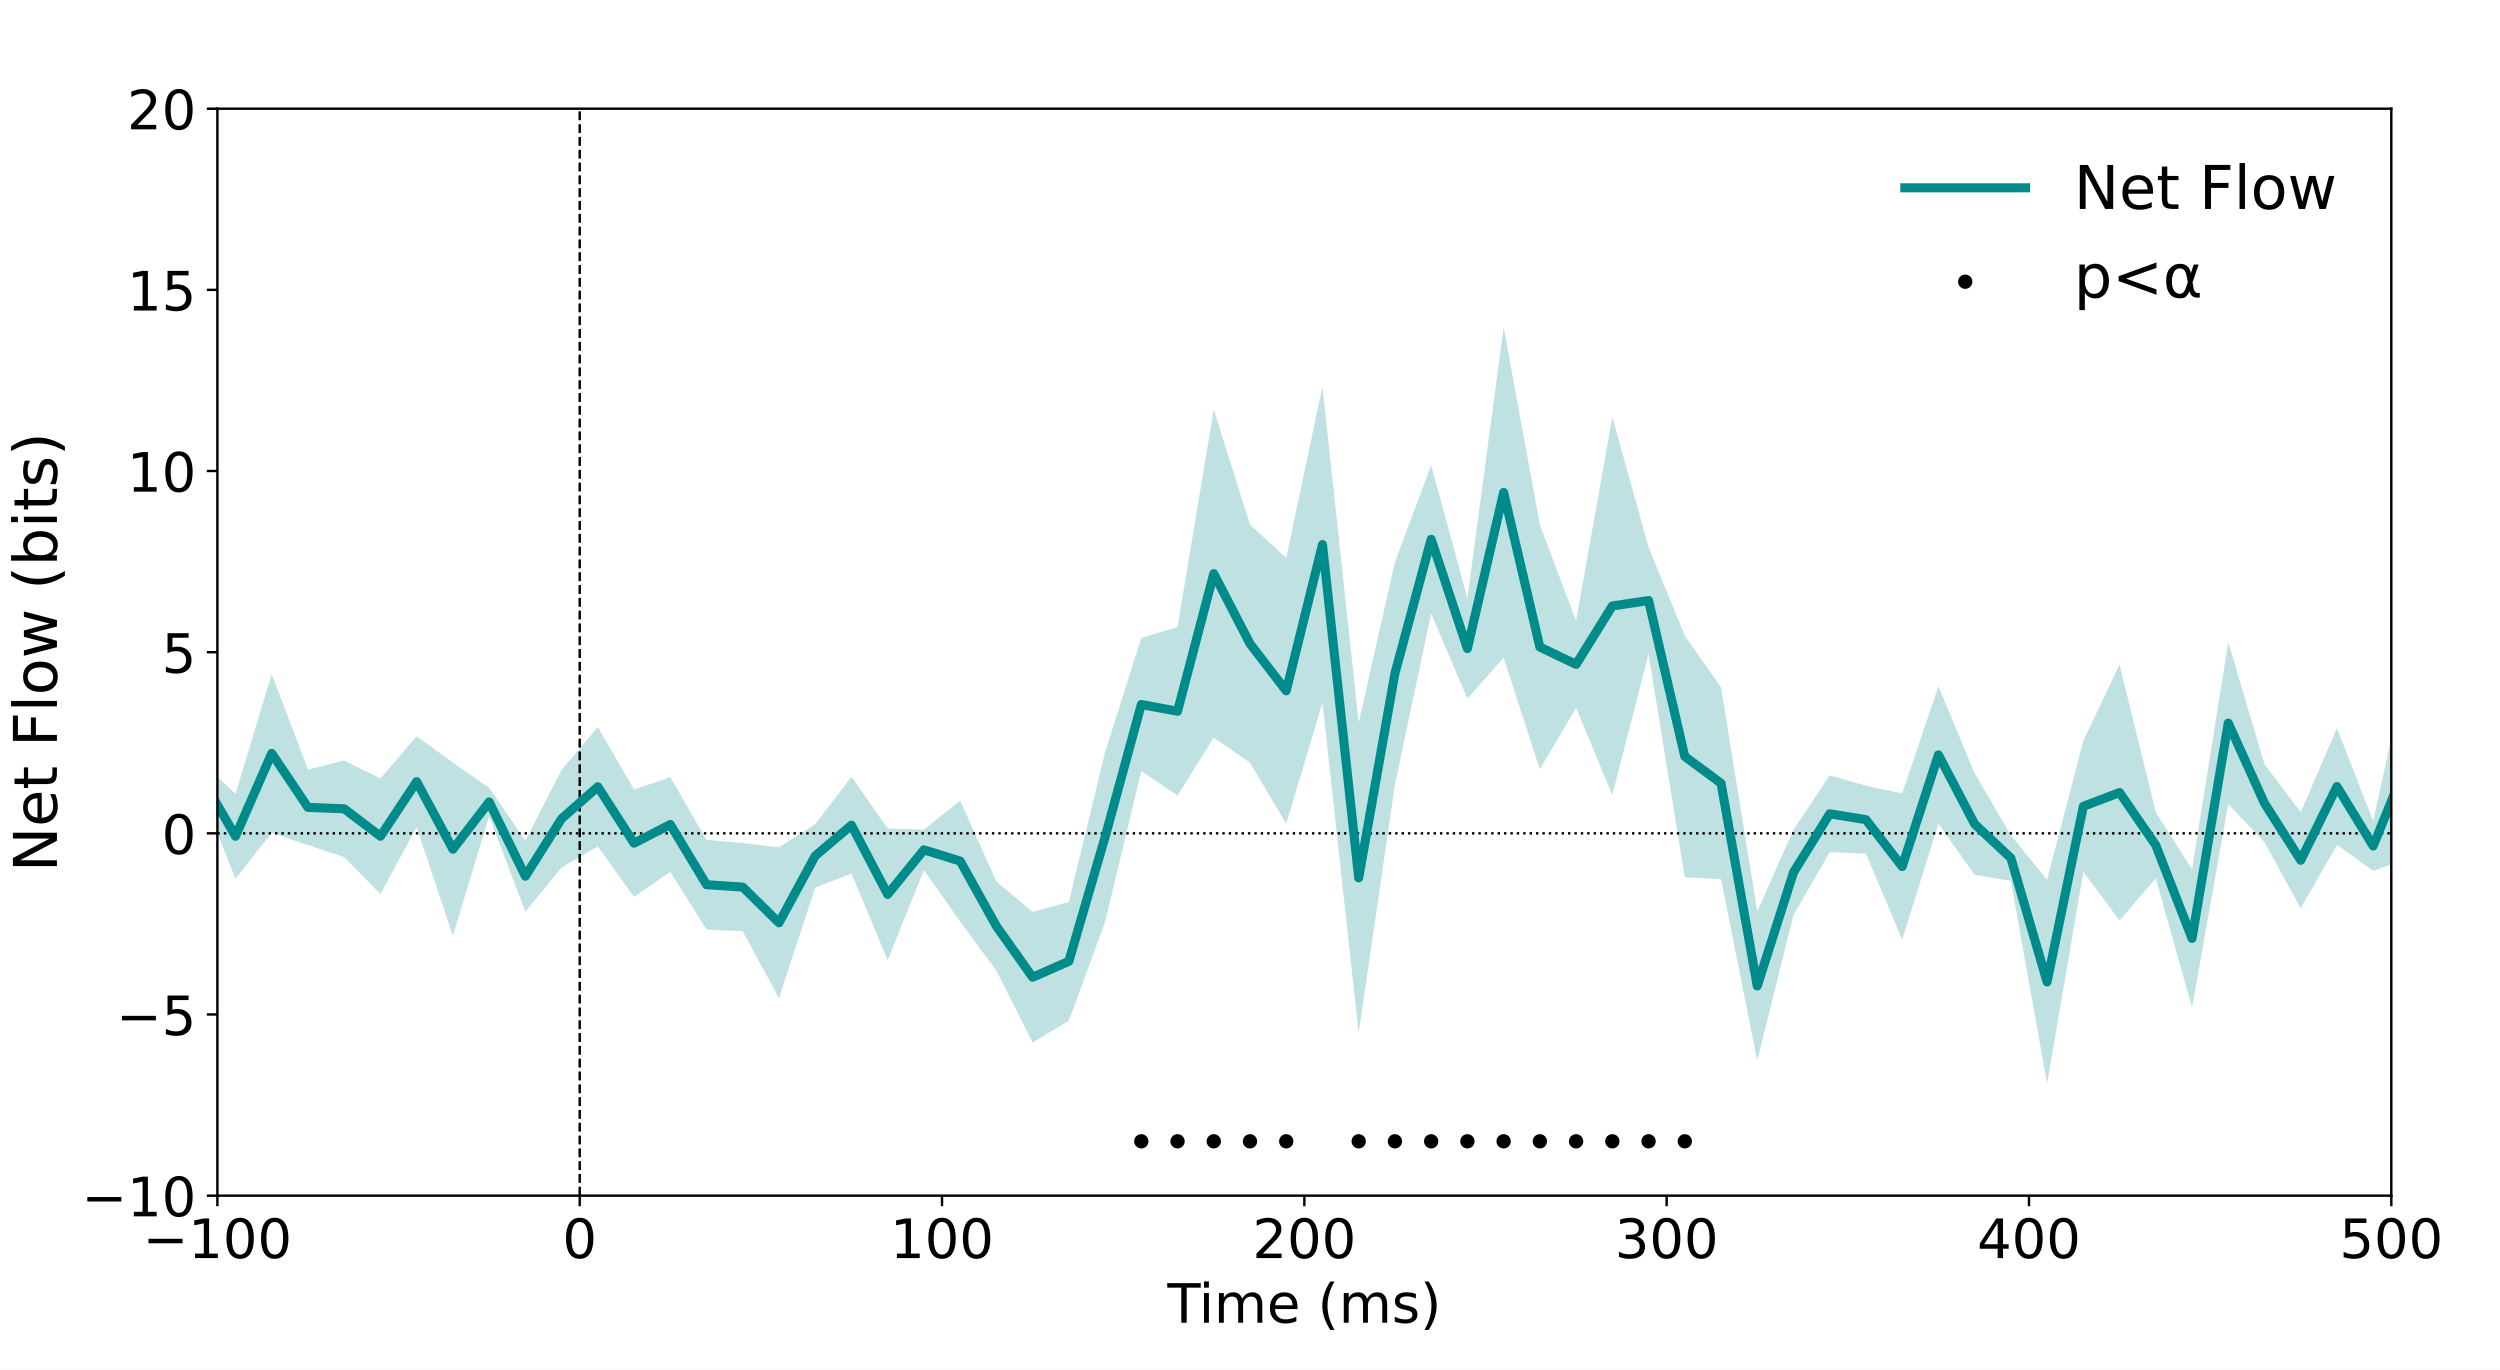
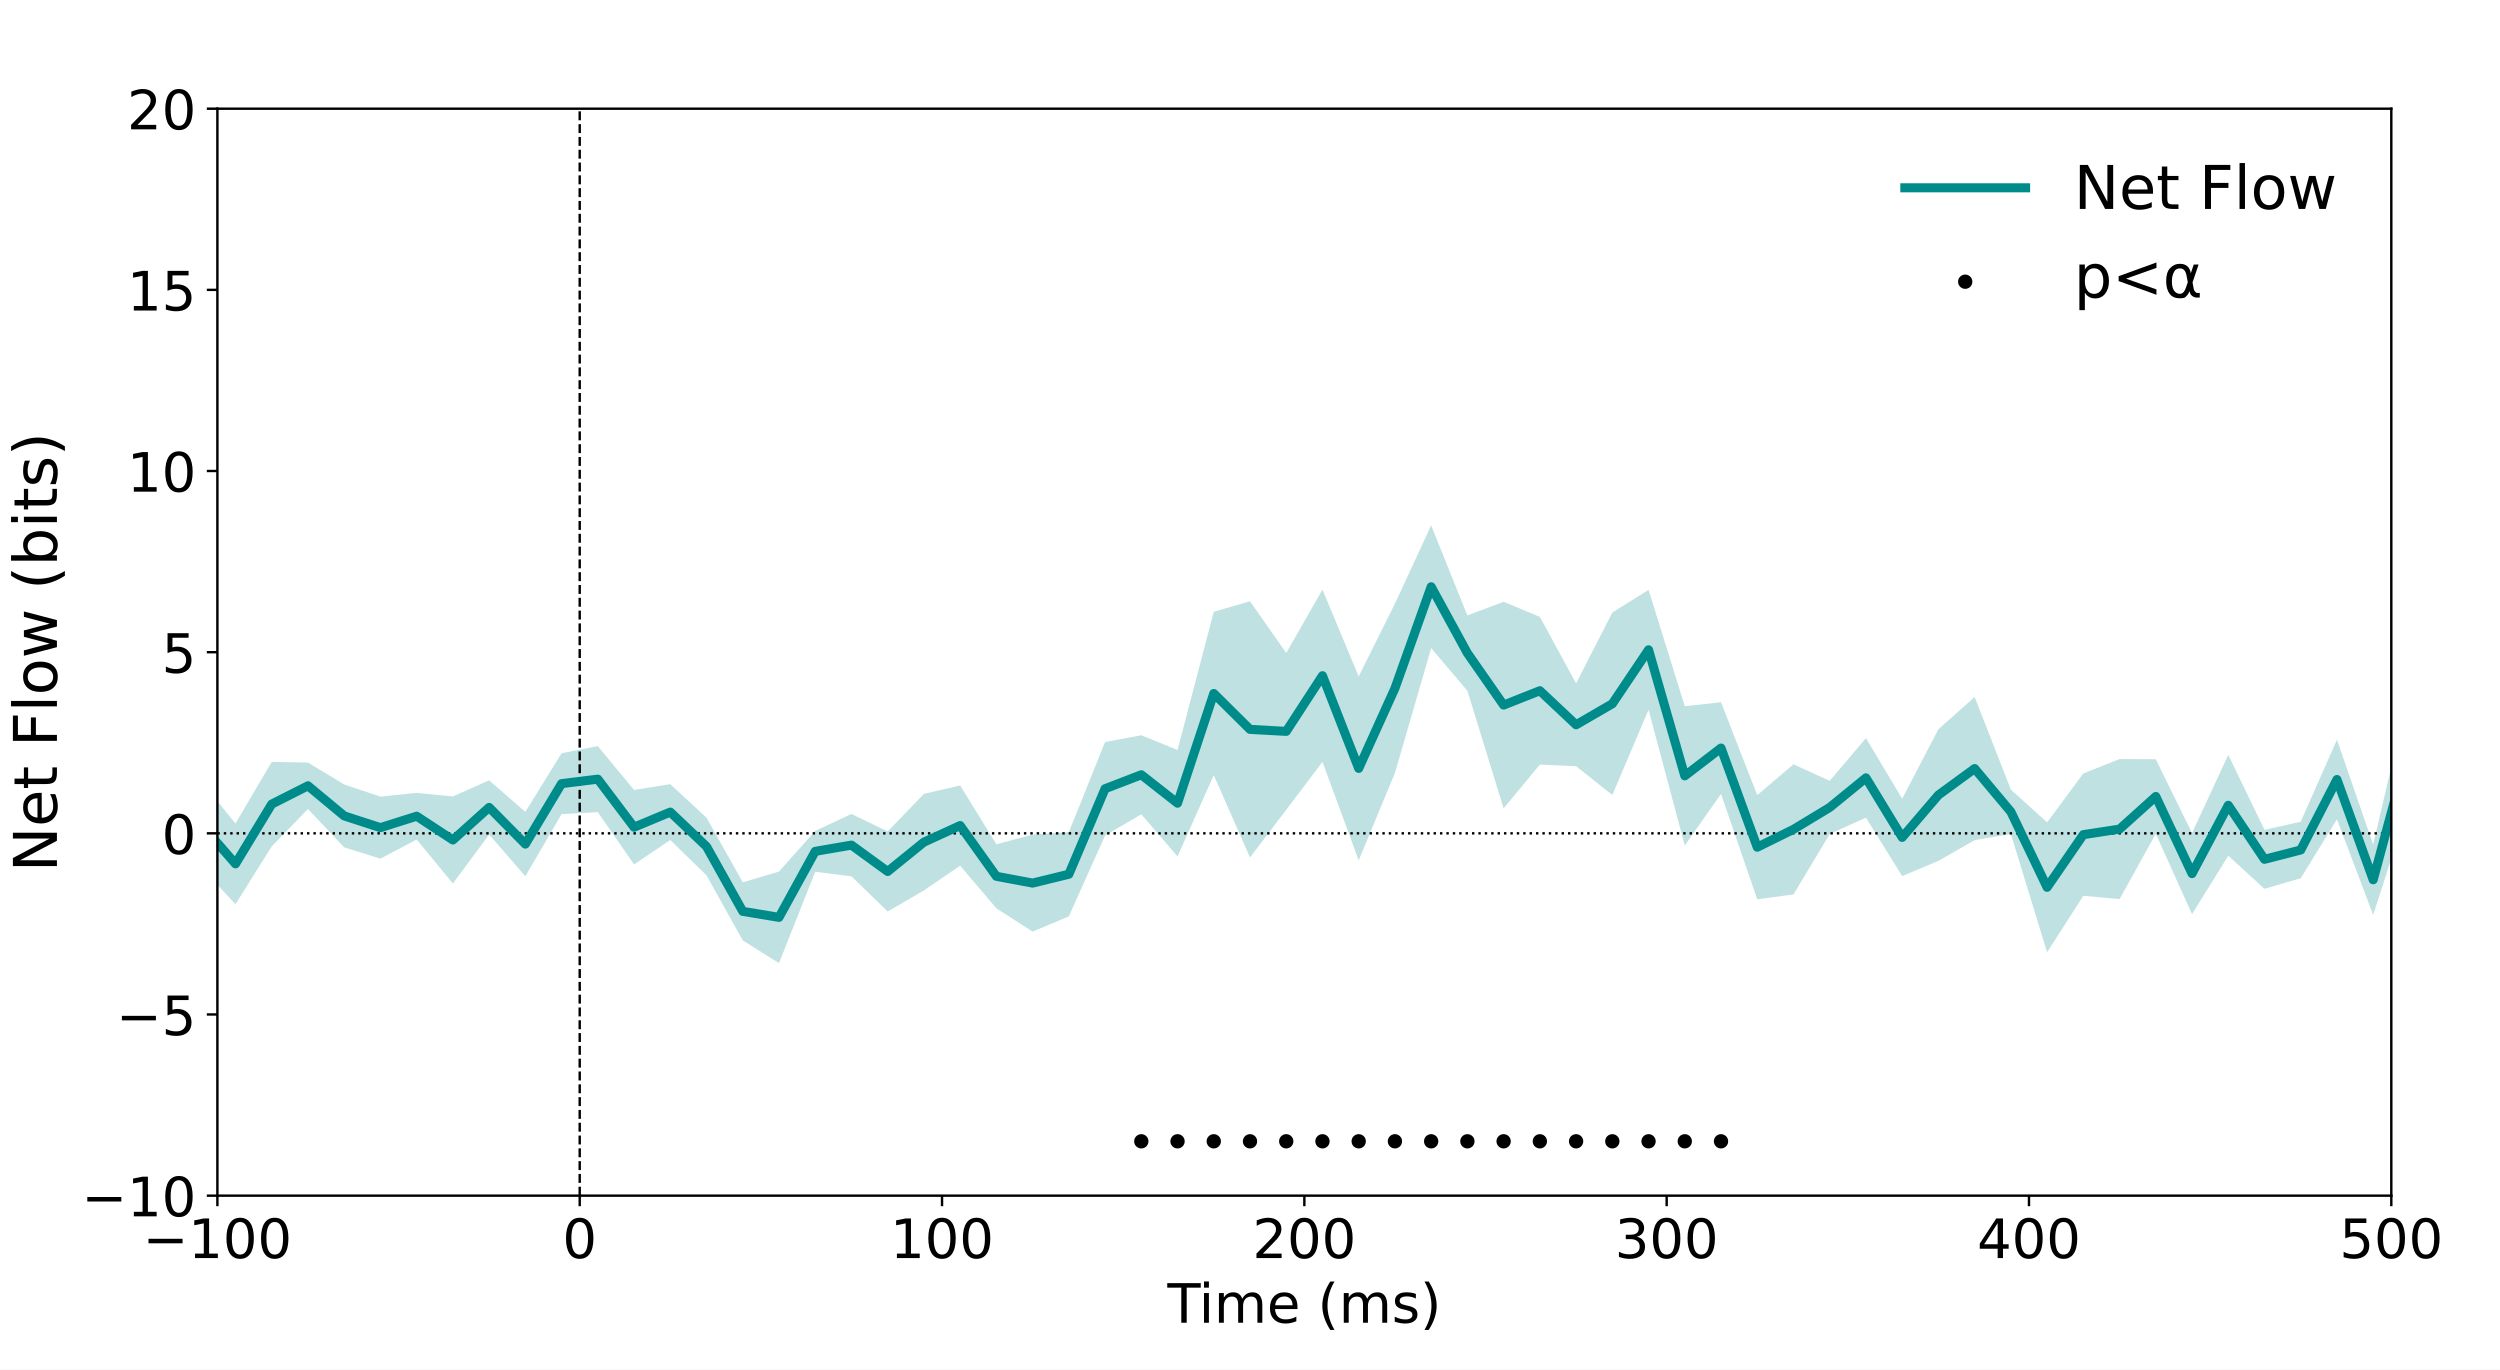
<svg xmlns="http://www.w3.org/2000/svg" xmlns:xlink="http://www.w3.org/1999/xlink" width="828pt" height="453.6pt" viewBox="0 0 828 453.6" version="1.1">
  <defs>
    <style type="text/css">*{stroke-linejoin: round; stroke-linecap: butt}</style>
  </defs>
  <g id="figure_1">
    <g id="patch_1">
      <path d="M 0 453.6  L 828 453.6  L 828 0  L 0 0  z " style="fill: #ffffff" />
    </g>
    <g id="axes_1">
      <g id="patch_2">
        <path d="M 72 396  L 792 396  L 792 36  L 72 36  z " style="fill: #ffffff" />
      </g>
      <g id="PolyCollection_1">
-         <path d="M -42 263.066  L -42 294.536  L -30 255.992  L -18 294.312  L -6 286.645  L 6 293.428  L 18 263.734  L 30 299.217  L 42 307.195  L 54 297.842  L 66 260.746  L 78 291.045  L 90 275.818  L 102 279.909  L 114 283.877  L 126 296.098  L 138 273.926  L 150 309.95  L 162 270.315  L 174 301.954  L 186 287.302  L 198 280.357  L 210 297.025  L 222 288.741  L 234 307.861  L 246 308.422  L 258 330.601  L 270 293.965  L 282 289.319  L 294 318.007  L 306 288.151  L 318 305.231  L 330 321.514  L 342 345.297  L 354 338.046  L 366 305.371  L 378 255.375  L 390 263.515  L 402 244.287  L 414 252.604  L 426 272.833  L 438 232.723  L 450 342.158  L 462 259.819  L 474 203.184  L 486 231.409  L 498 217.809  L 510 254.819  L 522 234.391  L 534 263.302  L 546 216.595  L 558 290.527  L 570 291.167  L 582 351.269  L 594 303.074  L 606 282.254  L 618 282.71  L 630 311.196  L 642 272.792  L 654 289.728  L 666 291.751  L 678 358.987  L 690 288.762  L 702 304.871  L 714 290.891  L 726 333.705  L 738 266.306  L 750 278.955  L 762 300.81  L 774 279.823  L 786 288.438  L 798 284.032  L 810 283.454  L 822 304.148  L 834 285.594  L 846 306.089  L 858 266.298  L 870 294.455  L 882 261.536  L 894 272.055  L 906 277.852  L 918 317.282  L 930 282.262  L 942 293.884  L 954 313.205  L 966 303.8  L 978 271.23  L 990 249.061  L 1002 277.294  L 1014 272.072  L 1026 294.699  L 1038 281.906  L 1050 284.06  L 1062 283.883  L 1074 329.435  L 1086 276.824  L 1098 316.111  L 1110 285.84  L 1122 300.385  L 1134 282.188  L 1146 335.024  L 1146 299.108  L 1146 299.108  L 1134 256.348  L 1122 260.965  L 1110 269.758  L 1098 257.988  L 1086 236.81  L 1074 291.923  L 1062 266.782  L 1050 266.659  L 1038 243.232  L 1026 254.6  L 1014 237.789  L 1002 235.828  L 990 224.481  L 978 255.196  L 966 279.79  L 954 290.957  L 942 269.975  L 930 258.452  L 918 265.75  L 906 255.149  L 894 236.345  L 882 228.702  L 870 255.244  L 858 206.208  L 846 268.529  L 834 258.799  L 822 269.509  L 810 254.255  L 798 217.212  L 786 271.929  L 774 241.18  L 762 269.019  L 750 253.125  L 738 212.674  L 726 287.876  L 714 269.025  L 702 220.12  L 690 245.337  L 678 291.431  L 666 276.618  L 654 256.123  L 642 227.236  L 630 262.798  L 618 260.227  L 606 256.803  L 594 274.831  L 582 301.825  L 570 227.643  L 558 210.557  L 546 181.183  L 534 138.102  L 522 205.679  L 510 173.786  L 498 108.398  L 486 198.205  L 474 154.05  L 462 186.237  L 450 239.333  L 438 128.017  L 426 184.763  L 414 173.775  L 402 135.693  L 390 207.614  L 378 211.289  L 366 249.15  L 354 298.738  L 342 302.027  L 330 291.97  L 318 265.123  L 306 274.781  L 294 274.429  L 282 257.275  L 270 272.971  L 258 280.648  L 246 279.209  L 234 278.159  L 222 257.41  L 210 261.496  L 198 240.792  L 186 255.009  L 174 278.436  L 162 260.9  L 150 252.568  L 138 243.848  L 126 257.823  L 114 251.872  L 102 254.911  L 90 223.234  L 78 262.887  L 66 251.688  L 54 250.97  L 42 283.737  L 30 270.397  L 18 240.378  L 6 205.276  L -6 250.242  L -18 238.672  L -30 223.547  L -42 263.066  z " clip-path="url(#pc807015c3e)" style="fill: #008b8b; fill-opacity: 0.25" />
+         <path d="M -42 254.036  L -42 274.601  L -30 281.321  L -18 287.522  L -6 293.716  L 6 288.782  L 18 270.903  L 30 277.316  L 42 295.105  L 54 292.395  L 66 286.668  L 78 299.455  L 90 280.322  L 102 267.941  L 114 280.643  L 126 284.387  L 138 278.049  L 150 292.611  L 162 276.397  L 174 290.217  L 186 269.631  L 198 268.983  L 210 286.287  L 222 278.212  L 234 289.908  L 246 311.464  L 258 318.99  L 270 288.728  L 282 290.232  L 294 301.885  L 306 294.91  L 318 286.703  L 330 300.83  L 342 308.541  L 354 303.489  L 366 276.705  L 378 269.694  L 390 283.637  L 402 256.727  L 414 283.995  L 426 268.2  L 438 252.33  L 450 284.946  L 462 256.013  L 474 214.664  L 486 228.781  L 498 267.729  L 510 253.225  L 522 253.764  L 534 263.296  L 546 235.079  L 558 280.027  L 570 262.923  L 582 297.83  L 594 296.227  L 606 276.227  L 618 270.799  L 630 290.159  L 642 285.124  L 654 278.259  L 666 276.218  L 678 315.385  L 690 296.69  L 702 297.79  L 714 276.122  L 726 302.762  L 738 283.414  L 750 294.368  L 762 290.871  L 774 271.349  L 786 303.03  L 798 265.714  L 810 289.669  L 822 280.48  L 834 307.023  L 846 299.695  L 858 269.012  L 870 282.571  L 882 261.752  L 894 276.194  L 906 280.182  L 918 284.447  L 930 297.201  L 942 289.439  L 954 286.135  L 966 274.59  L 978 285.629  L 990 276.915  L 1002 270.554  L 1014 259.053  L 1026 274.956  L 1038 285.306  L 1050 293.065  L 1062 276.292  L 1074 307.838  L 1086 301.887  L 1098 294.955  L 1110 282.072  L 1122 282.074  L 1134 272.438  L 1146 291.319  L 1146 256.109  L 1146 256.109  L 1134 248.982  L 1122 250.282  L 1110 265.512  L 1098 260.908  L 1086 274.274  L 1074 282.28  L 1062 261.678  L 1050 270.003  L 1038 259.418  L 1026 253.554  L 1014 241.583  L 1002 247.453  L 990 253.75  L 978 268.534  L 966 248.935  L 954 263.282  L 942 254.783  L 930 272.923  L 918 256.986  L 906 264.36  L 894 242.751  L 882 239.56  L 870 263.512  L 858 230.747  L 846 277.793  L 834 285.874  L 822 254.563  L 810 261.864  L 798 228.335  L 786 279.727  L 774 245  L 762 272.151  L 750 274.848  L 738 250.007  L 726 275.911  L 714 251.458  L 702 251.409  L 690 256.18  L 678 272.369  L 666 261.518  L 654 230.844  L 642 241.511  L 630 264.534  L 618 244.455  L 606 258.617  L 594 253.136  L 582 263.36  L 570 232.58  L 558 233.906  L 546 195.36  L 534 202.884  L 522 226.34  L 510 204.303  L 498 199.317  L 486 203.836  L 474 174.018  L 462 199.942  L 450 224.039  L 438 195.265  L 426 216.268  L 414 199.144  L 402 202.628  L 390 248.402  L 378 243.519  L 366 245.752  L 354 275.615  L 342 276.419  L 330 279.628  L 318 260.143  L 306 262.93  L 294 275.382  L 282 269.577  L 270 275.205  L 258 288.666  L 246 292.224  L 234 270.827  L 222 259.717  L 210 261.641  L 198 247.125  L 186 249.457  L 174 268.896  L 162 258.438  L 150 263.788  L 138 262.606  L 126 263.842  L 114 259.818  L 102 252.572  L 90 252.323  L 78 272.745  L 66 258.026  L 54 264.152  L 42 272.851  L 30 253.927  L 18 249.439  L 6 240.906  L -6 264.621  L -18 259.332  L -30 255.022  L -42 254.036  z " clip-path="url(#p67b4f2d865)" style="fill: #008b8b; fill-opacity: 0.25" />
      </g>
      <g id="matplotlib.axis_1">
        <g id="xtick_1">
          <g id="line2d_1">
            <defs>
-               <path id="m831d5c5348" d="M 0 0  L 0 3.5  " style="stroke: #000000; stroke-width: 0.8" />
-             </defs>
-             <g>
-               <use xlink:href="#m831d5c5348" x="72" y="396" style="stroke: #000000; stroke-width: 0.8" />
+               <path id="mcb9fed68ce" d="M 0 0  L 0 3.5  " style="stroke: #000000; stroke-width: 0.8" />
+             </defs>
+             <g>
+               <use xlink:href="#mcb9fed68ce" x="72" y="396" style="stroke: #000000; stroke-width: 0.8" />
            </g>
          </g>
          <g id="text_1">
            <g transform="translate(47.27953 416.6772) scale(0.18 -0.18)">
              <defs>
                <path id="DejaVuSans-2212" d="M 678 2272  L 4684 2272  L 4684 1741  L 678 1741  L 678 2272  z " transform="scale(0.015625)" />
                <path id="DejaVuSans-31" d="M 794 531  L 1825 531  L 1825 4091  L 703 3866  L 703 4441  L 1819 4666  L 2450 4666  L 2450 531  L 3481 531  L 3481 0  L 794 0  L 794 531  z " transform="scale(0.015625)" />
                <path id="DejaVuSans-30" d="M 2034 4250  Q 1547 4250 1301 3770  Q 1056 3291 1056 2328  Q 1056 1369 1301 889  Q 1547 409 2034 409  Q 2525 409 2770 889  Q 3016 1369 3016 2328  Q 3016 3291 2770 3770  Q 2525 4250 2034 4250  z M 2034 4750  Q 2819 4750 3233 4129  Q 3647 3509 3647 2328  Q 3647 1150 3233 529  Q 2819 -91 2034 -91  Q 1250 -91 836 529  Q 422 1150 422 2328  Q 422 3509 836 4129  Q 1250 4750 2034 4750  z " transform="scale(0.015625)" />
              </defs>
              <use xlink:href="#DejaVuSans-2212" />
              <use xlink:href="#DejaVuSans-31" x="83.789" />
              <use xlink:href="#DejaVuSans-30" x="147.412" />
              <use xlink:href="#DejaVuSans-30" x="211.035" />
            </g>
          </g>
        </g>
        <g id="xtick_2">
          <g id="line2d_2">
            <g>
-               <use xlink:href="#m831d5c5348" x="192" y="396" style="stroke: #000000; stroke-width: 0.8" />
+               <use xlink:href="#mcb9fed68ce" x="192" y="396" style="stroke: #000000; stroke-width: 0.8" />
            </g>
          </g>
          <g id="text_2">
            <g transform="translate(186.2738 416.6772) scale(0.18 -0.18)">
              <use xlink:href="#DejaVuSans-30" />
            </g>
          </g>
        </g>
        <g id="xtick_3">
          <g id="line2d_3">
            <g>
-               <use xlink:href="#m831d5c5348" x="312" y="396" style="stroke: #000000; stroke-width: 0.8" />
+               <use xlink:href="#mcb9fed68ce" x="312" y="396" style="stroke: #000000; stroke-width: 0.8" />
            </g>
          </g>
          <g id="text_3">
            <g transform="translate(294.8213 416.6772) scale(0.18 -0.18)">
              <use xlink:href="#DejaVuSans-31" />
              <use xlink:href="#DejaVuSans-30" x="63.623" />
              <use xlink:href="#DejaVuSans-30" x="127.246" />
            </g>
          </g>
        </g>
        <g id="xtick_4">
          <g id="line2d_4">
            <g>
-               <use xlink:href="#m831d5c5348" x="432" y="396" style="stroke: #000000; stroke-width: 0.8" />
+               <use xlink:href="#mcb9fed68ce" x="432" y="396" style="stroke: #000000; stroke-width: 0.8" />
            </g>
          </g>
          <g id="text_4">
            <g transform="translate(414.8213 416.6772) scale(0.18 -0.18)">
              <defs>
                <path id="DejaVuSans-32" d="M 1228 531  L 3431 531  L 3431 0  L 469 0  L 469 531  Q 828 903 1448 1529  Q 2069 2156 2228 2338  Q 2531 2678 2651 2914  Q 2772 3150 2772 3378  Q 2772 3750 2511 3984  Q 2250 4219 1831 4219  Q 1534 4219 1204 4116  Q 875 4013 500 3803  L 500 4441  Q 881 4594 1212 4672  Q 1544 4750 1819 4750  Q 2544 4750 2975 4387  Q 3406 4025 3406 3419  Q 3406 3131 3298 2873  Q 3191 2616 2906 2266  Q 2828 2175 2409 1742  Q 1991 1309 1228 531  z " transform="scale(0.015625)" />
              </defs>
              <use xlink:href="#DejaVuSans-32" />
              <use xlink:href="#DejaVuSans-30" x="63.623" />
              <use xlink:href="#DejaVuSans-30" x="127.246" />
            </g>
          </g>
        </g>
        <g id="xtick_5">
          <g id="line2d_5">
            <g>
-               <use xlink:href="#m831d5c5348" x="552" y="396" style="stroke: #000000; stroke-width: 0.8" />
+               <use xlink:href="#mcb9fed68ce" x="552" y="396" style="stroke: #000000; stroke-width: 0.8" />
            </g>
          </g>
          <g id="text_5">
            <g transform="translate(534.8212 416.6772) scale(0.18 -0.18)">
              <defs>
                <path id="DejaVuSans-33" d="M 2597 2516  Q 3050 2419 3304 2112  Q 3559 1806 3559 1356  Q 3559 666 3084 287  Q 2609 -91 1734 -91  Q 1441 -91 1130 -33  Q 819 25 488 141  L 488 750  Q 750 597 1062 519  Q 1375 441 1716 441  Q 2309 441 2620 675  Q 2931 909 2931 1356  Q 2931 1769 2642 2001  Q 2353 2234 1838 2234  L 1294 2234  L 1294 2753  L 1863 2753  Q 2328 2753 2575 2939  Q 2822 3125 2822 3475  Q 2822 3834 2567 4026  Q 2313 4219 1838 4219  Q 1578 4219 1281 4162  Q 984 4106 628 3988  L 628 4550  Q 988 4650 1302 4700  Q 1616 4750 1894 4750  Q 2613 4750 3031 4423  Q 3450 4097 3450 3541  Q 3450 3153 3228 2886  Q 3006 2619 2597 2516  z " transform="scale(0.015625)" />
              </defs>
              <use xlink:href="#DejaVuSans-33" />
              <use xlink:href="#DejaVuSans-30" x="63.623" />
              <use xlink:href="#DejaVuSans-30" x="127.246" />
            </g>
          </g>
        </g>
        <g id="xtick_6">
          <g id="line2d_6">
            <g>
-               <use xlink:href="#m831d5c5348" x="672" y="396" style="stroke: #000000; stroke-width: 0.8" />
+               <use xlink:href="#mcb9fed68ce" x="672" y="396" style="stroke: #000000; stroke-width: 0.8" />
            </g>
          </g>
          <g id="text_6">
            <g transform="translate(654.8212 416.6772) scale(0.18 -0.18)">
              <defs>
                <path id="DejaVuSans-34" d="M 2419 4116  L 825 1625  L 2419 1625  L 2419 4116  z M 2253 4666  L 3047 4666  L 3047 1625  L 3713 1625  L 3713 1100  L 3047 1100  L 3047 0  L 2419 0  L 2419 1100  L 313 1100  L 313 1709  L 2253 4666  z " transform="scale(0.015625)" />
              </defs>
              <use xlink:href="#DejaVuSans-34" />
              <use xlink:href="#DejaVuSans-30" x="63.623" />
              <use xlink:href="#DejaVuSans-30" x="127.246" />
            </g>
          </g>
        </g>
        <g id="xtick_7">
          <g id="line2d_7">
            <g>
-               <use xlink:href="#m831d5c5348" x="792" y="396" style="stroke: #000000; stroke-width: 0.8" />
+               <use xlink:href="#mcb9fed68ce" x="792" y="396" style="stroke: #000000; stroke-width: 0.8" />
            </g>
          </g>
          <g id="text_7">
            <g transform="translate(774.8212 416.6772) scale(0.18 -0.18)">
              <defs>
                <path id="DejaVuSans-35" d="M 691 4666  L 3169 4666  L 3169 4134  L 1269 4134  L 1269 2991  Q 1406 3038 1543 3061  Q 1681 3084 1819 3084  Q 2600 3084 3056 2656  Q 3513 2228 3513 1497  Q 3513 744 3044 326  Q 2575 -91 1722 -91  Q 1428 -91 1123 -41  Q 819 9 494 109  L 494 744  Q 775 591 1075 516  Q 1375 441 1709 441  Q 2250 441 2565 725  Q 2881 1009 2881 1497  Q 2881 1984 2565 2268  Q 2250 2553 1709 2553  Q 1456 2553 1204 2497  Q 953 2441 691 2322  L 691 4666  z " transform="scale(0.015625)" />
              </defs>
              <use xlink:href="#DejaVuSans-35" />
              <use xlink:href="#DejaVuSans-30" x="63.623" />
              <use xlink:href="#DejaVuSans-30" x="127.246" />
            </g>
          </g>
        </g>
        <g id="text_8">
          <g transform="translate(386.6414 438.0978) scale(0.18 -0.18)">
            <defs>
              <path id="DejaVuSans-54" d="M -19 4666  L 3928 4666  L 3928 4134  L 2272 4134  L 2272 0  L 1638 0  L 1638 4134  L -19 4134  L -19 4666  z " transform="scale(0.015625)" />
              <path id="DejaVuSans-69" d="M 603 3500  L 1178 3500  L 1178 0  L 603 0  L 603 3500  z M 603 4863  L 1178 4863  L 1178 4134  L 603 4134  L 603 4863  z " transform="scale(0.015625)" />
              <path id="DejaVuSans-6d" d="M 3328 2828  Q 3544 3216 3844 3400  Q 4144 3584 4550 3584  Q 5097 3584 5394 3201  Q 5691 2819 5691 2113  L 5691 0  L 5113 0  L 5113 2094  Q 5113 2597 4934 2840  Q 4756 3084 4391 3084  Q 3944 3084 3684 2787  Q 3425 2491 3425 1978  L 3425 0  L 2847 0  L 2847 2094  Q 2847 2600 2669 2842  Q 2491 3084 2119 3084  Q 1678 3084 1418 2786  Q 1159 2488 1159 1978  L 1159 0  L 581 0  L 581 3500  L 1159 3500  L 1159 2956  Q 1356 3278 1631 3431  Q 1906 3584 2284 3584  Q 2666 3584 2933 3390  Q 3200 3197 3328 2828  z " transform="scale(0.015625)" />
              <path id="DejaVuSans-65" d="M 3597 1894  L 3597 1613  L 953 1613  Q 991 1019 1311 708  Q 1631 397 2203 397  Q 2534 397 2845 478  Q 3156 559 3463 722  L 3463 178  Q 3153 47 2828 -22  Q 2503 -91 2169 -91  Q 1331 -91 842 396  Q 353 884 353 1716  Q 353 2575 817 3079  Q 1281 3584 2069 3584  Q 2775 3584 3186 3129  Q 3597 2675 3597 1894  z M 3022 2063  Q 3016 2534 2758 2815  Q 2500 3097 2075 3097  Q 1594 3097 1305 2825  Q 1016 2553 972 2059  L 3022 2063  z " transform="scale(0.015625)" />
              <path id="DejaVuSans-20" transform="scale(0.015625)" />
              <path id="DejaVuSans-28" d="M 1984 4856  Q 1566 4138 1362 3434  Q 1159 2731 1159 2009  Q 1159 1288 1364 580  Q 1569 -128 1984 -844  L 1484 -844  Q 1016 -109 783 600  Q 550 1309 550 2009  Q 550 2706 781 3412  Q 1013 4119 1484 4856  L 1984 4856  z " transform="scale(0.015625)" />
              <path id="DejaVuSans-73" d="M 2834 3397  L 2834 2853  Q 2591 2978 2328 3040  Q 2066 3103 1784 3103  Q 1356 3103 1142 2972  Q 928 2841 928 2578  Q 928 2378 1081 2264  Q 1234 2150 1697 2047  L 1894 2003  Q 2506 1872 2764 1633  Q 3022 1394 3022 966  Q 3022 478 2636 193  Q 2250 -91 1575 -91  Q 1294 -91 989 -36  Q 684 19 347 128  L 347 722  Q 666 556 975 473  Q 1284 391 1588 391  Q 1994 391 2212 530  Q 2431 669 2431 922  Q 2431 1156 2273 1281  Q 2116 1406 1581 1522  L 1381 1569  Q 847 1681 609 1914  Q 372 2147 372 2553  Q 372 3047 722 3315  Q 1072 3584 1716 3584  Q 2034 3584 2315 3537  Q 2597 3491 2834 3397  z " transform="scale(0.015625)" />
              <path id="DejaVuSans-29" d="M 513 4856  L 1013 4856  Q 1481 4119 1714 3412  Q 1947 2706 1947 2009  Q 1947 1309 1714 600  Q 1481 -109 1013 -844  L 513 -844  Q 928 -128 1133 580  Q 1338 1288 1338 2009  Q 1338 2731 1133 3434  Q 928 4138 513 4856  z " transform="scale(0.015625)" />
            </defs>
            <use xlink:href="#DejaVuSans-54" />
            <use xlink:href="#DejaVuSans-69" x="57.959" />
            <use xlink:href="#DejaVuSans-6d" x="85.742" />
            <use xlink:href="#DejaVuSans-65" x="183.154" />
            <use xlink:href="#DejaVuSans-20" x="244.678" />
            <use xlink:href="#DejaVuSans-28" x="276.465" />
            <use xlink:href="#DejaVuSans-6d" x="315.479" />
            <use xlink:href="#DejaVuSans-73" x="412.891" />
            <use xlink:href="#DejaVuSans-29" x="464.99" />
          </g>
        </g>
      </g>
      <g id="matplotlib.axis_2">
        <g id="ytick_1">
          <g id="line2d_8">
            <defs>
-               <path id="m6313682de8" d="M 0 0  L -3.5 0  " style="stroke: #000000; stroke-width: 0.8" />
-             </defs>
-             <g>
-               <use xlink:href="#m6313682de8" x="72" y="396" style="stroke: #000000; stroke-width: 0.8" />
+               <path id="mb93d3055dd" d="M 0 0  L -3.5 0  " style="stroke: #000000; stroke-width: 0.8" />
+             </defs>
+             <g>
+               <use xlink:href="#mb93d3055dd" x="72" y="396" style="stroke: #000000; stroke-width: 0.8" />
            </g>
          </g>
          <g id="text_9">
            <g transform="translate(27.01156 402.8386) scale(0.18 -0.18)">
              <use xlink:href="#DejaVuSans-2212" />
              <use xlink:href="#DejaVuSans-31" x="83.789" />
              <use xlink:href="#DejaVuSans-30" x="147.412" />
            </g>
          </g>
        </g>
        <g id="ytick_2">
          <g id="line2d_9">
            <g>
-               <use xlink:href="#m6313682de8" x="72" y="336" style="stroke: #000000; stroke-width: 0.8" />
+               <use xlink:href="#mb93d3055dd" x="72" y="336" style="stroke: #000000; stroke-width: 0.8" />
            </g>
          </g>
          <g id="text_10">
            <g transform="translate(38.46406 342.8386) scale(0.18 -0.18)">
              <use xlink:href="#DejaVuSans-2212" />
              <use xlink:href="#DejaVuSans-35" x="83.789" />
            </g>
          </g>
        </g>
        <g id="ytick_3">
          <g id="line2d_10">
            <g>
-               <use xlink:href="#m6313682de8" x="72" y="276" style="stroke: #000000; stroke-width: 0.8" />
+               <use xlink:href="#mb93d3055dd" x="72" y="276" style="stroke: #000000; stroke-width: 0.8" />
            </g>
          </g>
          <g id="text_11">
            <g transform="translate(53.5475 282.8386) scale(0.18 -0.18)">
              <use xlink:href="#DejaVuSans-30" />
            </g>
          </g>
        </g>
        <g id="ytick_4">
          <g id="line2d_11">
            <g>
-               <use xlink:href="#m6313682de8" x="72" y="216" style="stroke: #000000; stroke-width: 0.8" />
+               <use xlink:href="#mb93d3055dd" x="72" y="216" style="stroke: #000000; stroke-width: 0.8" />
            </g>
          </g>
          <g id="text_12">
            <g transform="translate(53.5475 222.8386) scale(0.18 -0.18)">
              <use xlink:href="#DejaVuSans-35" />
            </g>
          </g>
        </g>
        <g id="ytick_5">
          <g id="line2d_12">
            <g>
-               <use xlink:href="#m6313682de8" x="72" y="156" style="stroke: #000000; stroke-width: 0.8" />
+               <use xlink:href="#mb93d3055dd" x="72" y="156" style="stroke: #000000; stroke-width: 0.8" />
            </g>
          </g>
          <g id="text_13">
            <g transform="translate(42.095 162.8386) scale(0.18 -0.18)">
              <use xlink:href="#DejaVuSans-31" />
              <use xlink:href="#DejaVuSans-30" x="63.623" />
            </g>
          </g>
        </g>
        <g id="ytick_6">
          <g id="line2d_13">
            <g>
-               <use xlink:href="#m6313682de8" x="72" y="96" style="stroke: #000000; stroke-width: 0.8" />
+               <use xlink:href="#mb93d3055dd" x="72" y="96" style="stroke: #000000; stroke-width: 0.8" />
            </g>
          </g>
          <g id="text_14">
            <g transform="translate(42.095 102.8386) scale(0.18 -0.18)">
              <use xlink:href="#DejaVuSans-31" />
              <use xlink:href="#DejaVuSans-35" x="63.623" />
            </g>
          </g>
        </g>
        <g id="ytick_7">
          <g id="line2d_14">
            <g>
-               <use xlink:href="#m6313682de8" x="72" y="36" style="stroke: #000000; stroke-width: 0.8" />
+               <use xlink:href="#mb93d3055dd" x="72" y="36" style="stroke: #000000; stroke-width: 0.8" />
            </g>
          </g>
          <g id="text_15">
            <g transform="translate(42.095 42.83859) scale(0.18 -0.18)">
              <use xlink:href="#DejaVuSans-32" />
              <use xlink:href="#DejaVuSans-30" x="63.623" />
            </g>
          </g>
        </g>
        <g id="text_16">
          <g transform="translate(18.85219 288.7969) rotate(-90) scale(0.2 -0.2)">
            <defs>
              <path id="DejaVuSans-4e" d="M 628 4666  L 1478 4666  L 3547 763  L 3547 4666  L 4159 4666  L 4159 0  L 3309 0  L 1241 3903  L 1241 0  L 628 0  L 628 4666  z " transform="scale(0.015625)" />
              <path id="DejaVuSans-74" d="M 1172 4494  L 1172 3500  L 2356 3500  L 2356 3053  L 1172 3053  L 1172 1153  Q 1172 725 1289 603  Q 1406 481 1766 481  L 2356 481  L 2356 0  L 1766 0  Q 1100 0 847 248  Q 594 497 594 1153  L 594 3053  L 172 3053  L 172 3500  L 594 3500  L 594 4494  L 1172 4494  z " transform="scale(0.015625)" />
              <path id="DejaVuSans-46" d="M 628 4666  L 3309 4666  L 3309 4134  L 1259 4134  L 1259 2759  L 3109 2759  L 3109 2228  L 1259 2228  L 1259 0  L 628 0  L 628 4666  z " transform="scale(0.015625)" />
              <path id="DejaVuSans-6c" d="M 603 4863  L 1178 4863  L 1178 0  L 603 0  L 603 4863  z " transform="scale(0.015625)" />
              <path id="DejaVuSans-6f" d="M 1959 3097  Q 1497 3097 1228 2736  Q 959 2375 959 1747  Q 959 1119 1226 758  Q 1494 397 1959 397  Q 2419 397 2687 759  Q 2956 1122 2956 1747  Q 2956 2369 2687 2733  Q 2419 3097 1959 3097  z M 1959 3584  Q 2709 3584 3137 3096  Q 3566 2609 3566 1747  Q 3566 888 3137 398  Q 2709 -91 1959 -91  Q 1206 -91 779 398  Q 353 888 353 1747  Q 353 2609 779 3096  Q 1206 3584 1959 3584  z " transform="scale(0.015625)" />
              <path id="DejaVuSans-77" d="M 269 3500  L 844 3500  L 1563 769  L 2278 3500  L 2956 3500  L 3675 769  L 4391 3500  L 4966 3500  L 4050 0  L 3372 0  L 2619 2869  L 1863 0  L 1184 0  L 269 3500  z " transform="scale(0.015625)" />
              <path id="DejaVuSans-62" d="M 3116 1747  Q 3116 2381 2855 2742  Q 2594 3103 2138 3103  Q 1681 3103 1420 2742  Q 1159 2381 1159 1747  Q 1159 1113 1420 752  Q 1681 391 2138 391  Q 2594 391 2855 752  Q 3116 1113 3116 1747  z M 1159 2969  Q 1341 3281 1617 3432  Q 1894 3584 2278 3584  Q 2916 3584 3314 3078  Q 3713 2572 3713 1747  Q 3713 922 3314 415  Q 2916 -91 2278 -91  Q 1894 -91 1617 61  Q 1341 213 1159 525  L 1159 0  L 581 0  L 581 4863  L 1159 4863  L 1159 2969  z " transform="scale(0.015625)" />
            </defs>
            <use xlink:href="#DejaVuSans-4e" />
            <use xlink:href="#DejaVuSans-65" x="74.805" />
            <use xlink:href="#DejaVuSans-74" x="136.328" />
            <use xlink:href="#DejaVuSans-20" x="175.537" />
            <use xlink:href="#DejaVuSans-46" x="207.324" />
            <use xlink:href="#DejaVuSans-6c" x="264.844" />
            <use xlink:href="#DejaVuSans-6f" x="292.627" />
            <use xlink:href="#DejaVuSans-77" x="353.809" />
            <use xlink:href="#DejaVuSans-20" x="435.596" />
            <use xlink:href="#DejaVuSans-28" x="467.383" />
            <use xlink:href="#DejaVuSans-62" x="506.396" />
            <use xlink:href="#DejaVuSans-69" x="569.873" />
            <use xlink:href="#DejaVuSans-74" x="597.656" />
            <use xlink:href="#DejaVuSans-73" x="636.865" />
            <use xlink:href="#DejaVuSans-29" x="688.965" />
          </g>
        </g>
      </g>
      <g id="line2d_15">
-         <path d="M 192 396  L 192 36  " clip-path="url(#pc807015c3e)" style="fill: none; stroke-dasharray: 2.96,1.28; stroke-dashoffset: 0; stroke: #000000; stroke-width: 0.8" />
+         <path d="M 192 396  L 192 36  " clip-path="url(#p67b4f2d865)" style="fill: none; stroke-dasharray: 2.96,1.28; stroke-dashoffset: 0; stroke: #000000; stroke-width: 0.8" />
      </g>
      <g id="line2d_16">
-         <path d="M 72 276  L 792 276  " clip-path="url(#pc807015c3e)" style="fill: none; stroke-dasharray: 0.8,1.32; stroke-dashoffset: 0; stroke: #000000; stroke-width: 0.8" />
+         <path d="M 72 276  L 792 276  " clip-path="url(#p67b4f2d865)" style="fill: none; stroke-dasharray: 0.8,1.32; stroke-dashoffset: 0; stroke: #000000; stroke-width: 0.8" />
      </g>
      <g id="line2d_17">
-         <path d="M -1 260.489  L 6 249.352  L 18 252.056  L 30 284.807  L 42 295.466  L 54 274.406  L 66 256.217  L 78 276.966  L 90 249.526  L 102 267.41  L 114 267.874  L 126 276.96  L 138 258.887  L 150 281.259  L 162 265.608  L 174 290.195  L 186 271.155  L 198 260.575  L 210 279.26  L 222 273.076  L 234 293.01  L 246 293.816  L 258 305.624  L 270 283.468  L 282 273.297  L 294 296.218  L 306 281.466  L 318 285.177  L 330 306.742  L 342 323.662  L 354 318.392  L 366 277.261  L 378 233.332  L 390 235.565  L 402 189.99  L 414 213.189  L 426 228.798  L 438 180.37  L 450 290.745  L 462 223.028  L 474 178.617  L 486 214.807  L 498 163.104  L 510 214.303  L 522 220.035  L 534 200.702  L 546 198.889  L 558 250.542  L 570 259.405  L 582 326.547  L 594 288.953  L 606 269.528  L 618 271.469  L 630 286.997  L 642 250.014  L 654 272.926  L 666 284.185  L 678 325.209  L 690 267.049  L 702 262.495  L 714 279.958  L 726 310.791  L 738 239.49  L 750 266.04  L 762 284.915  L 774 260.502  L 786 280.184  L 798 250.622  L 810 268.855  L 822 286.829  L 829 278.293  " clip-path="url(#pc807015c3e)" style="fill: none; stroke: #008b8b; stroke-width: 3; stroke-linecap: square" />
+         <path d="M -1 273.2  L 6 264.844  L 18 260.171  L 30 265.621  L 42 283.978  L 54 278.274  L 66 272.347  L 78 286.1  L 90 266.322  L 102 260.256  L 114 270.23  L 126 274.115  L 138 270.327  L 150 278.2  L 162 267.417  L 174 279.557  L 186 259.544  L 198 258.054  L 210 273.964  L 222 268.965  L 234 280.368  L 246 301.844  L 258 303.828  L 270 281.967  L 282 279.905  L 294 288.634  L 306 278.92  L 318 273.423  L 330 290.229  L 342 292.48  L 354 289.552  L 366 261.228  L 378 256.606  L 390 266.019  L 402 229.678  L 414 241.57  L 426 242.234  L 438 223.797  L 450 254.493  L 462 227.977  L 474 194.341  L 486 216.309  L 498 233.523  L 510 228.764  L 522 240.052  L 534 233.09  L 546 215.219  L 558 256.967  L 570 247.752  L 582 280.595  L 594 274.682  L 606 267.422  L 618 257.627  L 630 277.346  L 642 263.317  L 654 254.551  L 666 268.868  L 678 293.877  L 690 276.435  L 702 274.599  L 714 263.79  L 726 289.336  L 738 266.71  L 750 284.608  L 762 281.511  L 774 258.174  L 786 291.379  L 798 247.025  L 810 275.767  L 822 267.521  L 829 284.396  " clip-path="url(#p67b4f2d865)" style="fill: none; stroke: #008b8b; stroke-width: 3; stroke-linecap: square" />
      </g>
      <g id="patch_3">
        <path d="M 72 396  L 72 36  " style="fill: none; stroke: #000000; stroke-width: 0.8; stroke-linejoin: miter; stroke-linecap: square" />
      </g>
      <g id="patch_4">
        <path d="M 792 396  L 792 36  " style="fill: none; stroke: #000000; stroke-width: 0.8; stroke-linejoin: miter; stroke-linecap: square" />
      </g>
      <g id="patch_5">
        <path d="M 72 396  L 792 396  " style="fill: none; stroke: #000000; stroke-width: 0.8; stroke-linejoin: miter; stroke-linecap: square" />
      </g>
      <g id="patch_6">
        <path d="M 72 36  L 792 36  " style="fill: none; stroke: #000000; stroke-width: 0.8; stroke-linejoin: miter; stroke-linecap: square" />
      </g>
      <g id="PathCollection_1">
        <defs>
-           <path id="mad71bfa776" d="M 0 1.871  C 0.496 1.871 0.972 1.674 1.323 1.323  C 1.674 0.972 1.871 0.496 1.871 0  C 1.871 -0.496 1.674 -0.972 1.323 -1.323  C 0.972 -1.674 0.496 -1.871 0 -1.871  C -0.496 -1.871 -0.972 -1.674 -1.323 -1.323  C -1.674 -0.972 -1.871 -0.496 -1.871 0  C -1.871 0.496 -1.674 0.972 -1.323 1.323  C -0.972 1.674 -0.496 1.871 0 1.871  z " style="stroke: #000000" />
+           <path id="ma8aef9c85d" d="M 0 1.871  C 0.496 1.871 0.972 1.674 1.323 1.323  C 1.674 0.972 1.871 0.496 1.871 0  C 1.871 -0.496 1.674 -0.972 1.323 -1.323  C 0.972 -1.674 0.496 -1.871 0 -1.871  C -0.496 -1.871 -0.972 -1.674 -1.323 -1.323  C -1.674 -0.972 -1.871 -0.496 -1.871 0  C -1.871 0.496 -1.674 0.972 -1.323 1.323  C -0.972 1.674 -0.496 1.871 0 1.871  z " style="stroke: #000000" />
        </defs>
-         <g clip-path="url(#pc807015c3e)">
-           <use xlink:href="#mad71bfa776" x="-1" y="378" style="stroke: #000000" />
-           <use xlink:href="#mad71bfa776" x="378" y="378" style="stroke: #000000" />
-           <use xlink:href="#mad71bfa776" x="390" y="378" style="stroke: #000000" />
-           <use xlink:href="#mad71bfa776" x="402" y="378" style="stroke: #000000" />
-           <use xlink:href="#mad71bfa776" x="414" y="378" style="stroke: #000000" />
-           <use xlink:href="#mad71bfa776" x="426" y="378" style="stroke: #000000" />
-           <use xlink:href="#mad71bfa776" x="450" y="378" style="stroke: #000000" />
-           <use xlink:href="#mad71bfa776" x="462" y="378" style="stroke: #000000" />
-           <use xlink:href="#mad71bfa776" x="474" y="378" style="stroke: #000000" />
-           <use xlink:href="#mad71bfa776" x="486" y="378" style="stroke: #000000" />
-           <use xlink:href="#mad71bfa776" x="498" y="378" style="stroke: #000000" />
-           <use xlink:href="#mad71bfa776" x="510" y="378" style="stroke: #000000" />
-           <use xlink:href="#mad71bfa776" x="522" y="378" style="stroke: #000000" />
-           <use xlink:href="#mad71bfa776" x="534" y="378" style="stroke: #000000" />
-           <use xlink:href="#mad71bfa776" x="546" y="378" style="stroke: #000000" />
-           <use xlink:href="#mad71bfa776" x="558" y="378" style="stroke: #000000" />
-           <use xlink:href="#mad71bfa776" x="870" y="378" style="stroke: #000000" />
-           <use xlink:href="#mad71bfa776" x="882" y="378" style="stroke: #000000" />
-           <use xlink:href="#mad71bfa776" x="990" y="378" style="stroke: #000000" />
-           <use xlink:href="#mad71bfa776" x="1002" y="378" style="stroke: #000000" />
-           <use xlink:href="#mad71bfa776" x="1014" y="378" style="stroke: #000000" />
+         <g clip-path="url(#p67b4f2d865)">
+           <use xlink:href="#ma8aef9c85d" x="378" y="378" style="stroke: #000000" />
+           <use xlink:href="#ma8aef9c85d" x="390" y="378" style="stroke: #000000" />
+           <use xlink:href="#ma8aef9c85d" x="402" y="378" style="stroke: #000000" />
+           <use xlink:href="#ma8aef9c85d" x="414" y="378" style="stroke: #000000" />
+           <use xlink:href="#ma8aef9c85d" x="426" y="378" style="stroke: #000000" />
+           <use xlink:href="#ma8aef9c85d" x="438" y="378" style="stroke: #000000" />
+           <use xlink:href="#ma8aef9c85d" x="450" y="378" style="stroke: #000000" />
+           <use xlink:href="#ma8aef9c85d" x="462" y="378" style="stroke: #000000" />
+           <use xlink:href="#ma8aef9c85d" x="474" y="378" style="stroke: #000000" />
+           <use xlink:href="#ma8aef9c85d" x="486" y="378" style="stroke: #000000" />
+           <use xlink:href="#ma8aef9c85d" x="498" y="378" style="stroke: #000000" />
+           <use xlink:href="#ma8aef9c85d" x="510" y="378" style="stroke: #000000" />
+           <use xlink:href="#ma8aef9c85d" x="522" y="378" style="stroke: #000000" />
+           <use xlink:href="#ma8aef9c85d" x="534" y="378" style="stroke: #000000" />
+           <use xlink:href="#ma8aef9c85d" x="546" y="378" style="stroke: #000000" />
+           <use xlink:href="#ma8aef9c85d" x="558" y="378" style="stroke: #000000" />
+           <use xlink:href="#ma8aef9c85d" x="570" y="378" style="stroke: #000000" />
+           <use xlink:href="#ma8aef9c85d" x="870" y="378" style="stroke: #000000" />
+           <use xlink:href="#ma8aef9c85d" x="882" y="378" style="stroke: #000000" />
+           <use xlink:href="#ma8aef9c85d" x="894" y="378" style="stroke: #000000" />
+           <use xlink:href="#ma8aef9c85d" x="990" y="378" style="stroke: #000000" />
+           <use xlink:href="#ma8aef9c85d" x="1002" y="378" style="stroke: #000000" />
+           <use xlink:href="#ma8aef9c85d" x="1014" y="378" style="stroke: #000000" />
+           <use xlink:href="#ma8aef9c85d" x="1026" y="378" style="stroke: #000000" />
+           <use xlink:href="#ma8aef9c85d" x="1038" y="378" style="stroke: #000000" />
        </g>
      </g>
      <g id="legend_1">
        <g id="line2d_18">
          <path d="M 630.881 62.197  L 650.881 62.197  L 670.881 62.197  " style="fill: none; stroke: #008b8b; stroke-width: 3; stroke-linecap: square" />
        </g>
        <g id="text_17">
          <g transform="translate(686.8813 69.19688) scale(0.2 -0.2)">
            <use xlink:href="#DejaVuSans-4e" />
            <use xlink:href="#DejaVuSans-65" x="74.805" />
            <use xlink:href="#DejaVuSans-74" x="136.328" />
            <use xlink:href="#DejaVuSans-20" x="175.537" />
            <use xlink:href="#DejaVuSans-46" x="207.324" />
            <use xlink:href="#DejaVuSans-6c" x="264.844" />
            <use xlink:href="#DejaVuSans-6f" x="292.627" />
            <use xlink:href="#DejaVuSans-77" x="353.809" />
          </g>
        </g>
        <g id="PathCollection_2">
          <g>
-             <use xlink:href="#mad71bfa776" x="650.881" y="93.303" style="stroke: #000000" />
+             <use xlink:href="#ma8aef9c85d" x="650.881" y="93.303" style="stroke: #000000" />
          </g>
        </g>
        <g id="text_18">
          <g transform="translate(686.8813 98.55312) scale(0.2 -0.2)">
            <defs>
              <path id="DejaVuSans-70" d="M 1159 525  L 1159 -1331  L 581 -1331  L 581 3500  L 1159 3500  L 1159 2969  Q 1341 3281 1617 3432  Q 1894 3584 2278 3584  Q 2916 3584 3314 3078  Q 3713 2572 3713 1747  Q 3713 922 3314 415  Q 2916 -91 2278 -91  Q 1894 -91 1617 61  Q 1341 213 1159 525  z M 3116 1747  Q 3116 2381 2855 2742  Q 2594 3103 2138 3103  Q 1681 3103 1420 2742  Q 1159 2381 1159 1747  Q 1159 1113 1420 752  Q 1681 391 2138 391  Q 2594 391 2855 752  Q 3116 1113 3116 1747  z " transform="scale(0.015625)" />
              <path id="DejaVuSans-3c" d="M 4684 3150  L 1459 2003  L 4684 863  L 4684 294  L 678 1747  L 678 2266  L 4684 3719  L 4684 3150  z " transform="scale(0.015625)" />
              <path id="DejaVuSans-3b1" d="M 2644 1628  L 2506 2350  Q 2366 3091 1809 3091  Q 1391 3091 1200 2747  Q 959 2316 959 1747  Q 959 1059 1194 731  Q 1431 397 1809 397  Q 2228 397 2453 1063  L 2644 1628  z M 2966 2584  L 3275 3500  L 3788 3500  L 3147 1603  L 3272 919  Q 3300 766 3409 638  Q 3538 488 3638 488  L 3913 488  L 3913 0  L 3569 0  Q 3275 0 3013 263  Q 2884 394 2831 669  Q 2688 322 2394 50  Q 2256 -78 1809 -78  Q 1075 -78 719 397  Q 353 888 353 1747  Q 353 2666 750 3097  Q 1191 3578 1809 3578  Q 2781 3578 2966 2584  z " transform="scale(0.015625)" />
            </defs>
            <use xlink:href="#DejaVuSans-70" />
            <use xlink:href="#DejaVuSans-3c" x="63.477" />
            <use xlink:href="#DejaVuSans-3b1" x="147.266" />
          </g>
        </g>
      </g>
    </g>
  </g>
  <defs>
-     <clipPath id="pc807015c3e">
+     <clipPath id="p67b4f2d865">
      <rect x="72" y="36" width="720" height="360" />
    </clipPath>
  </defs>
</svg>
